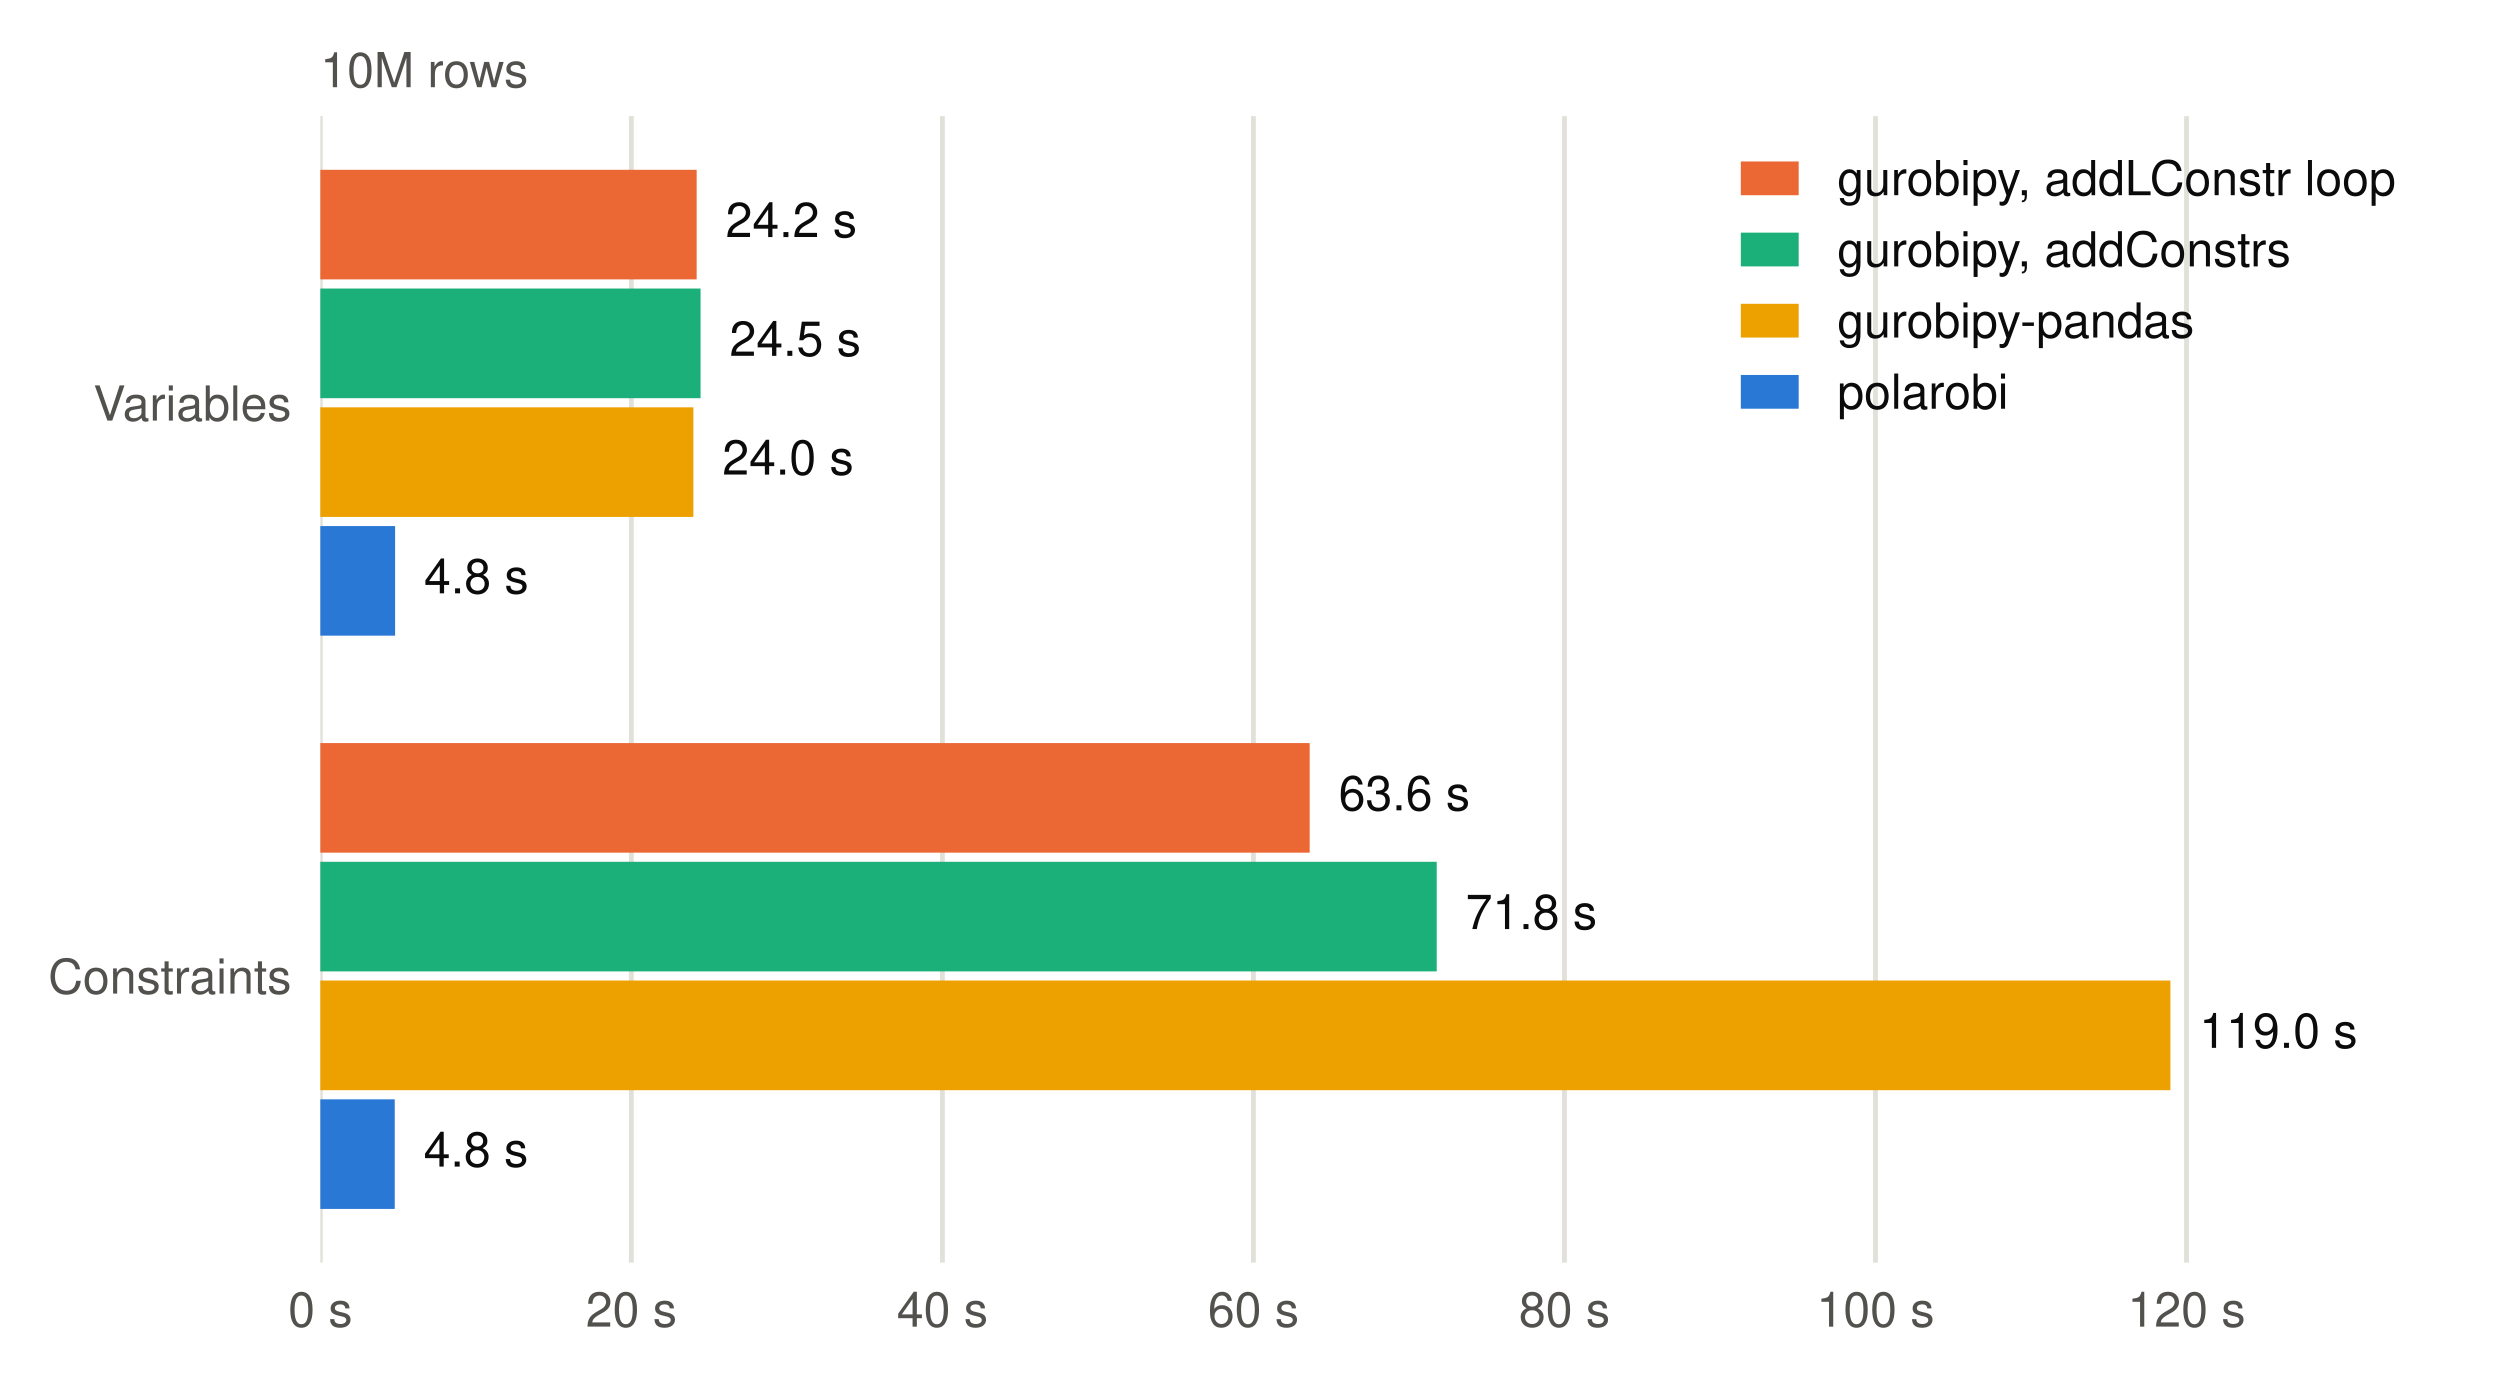
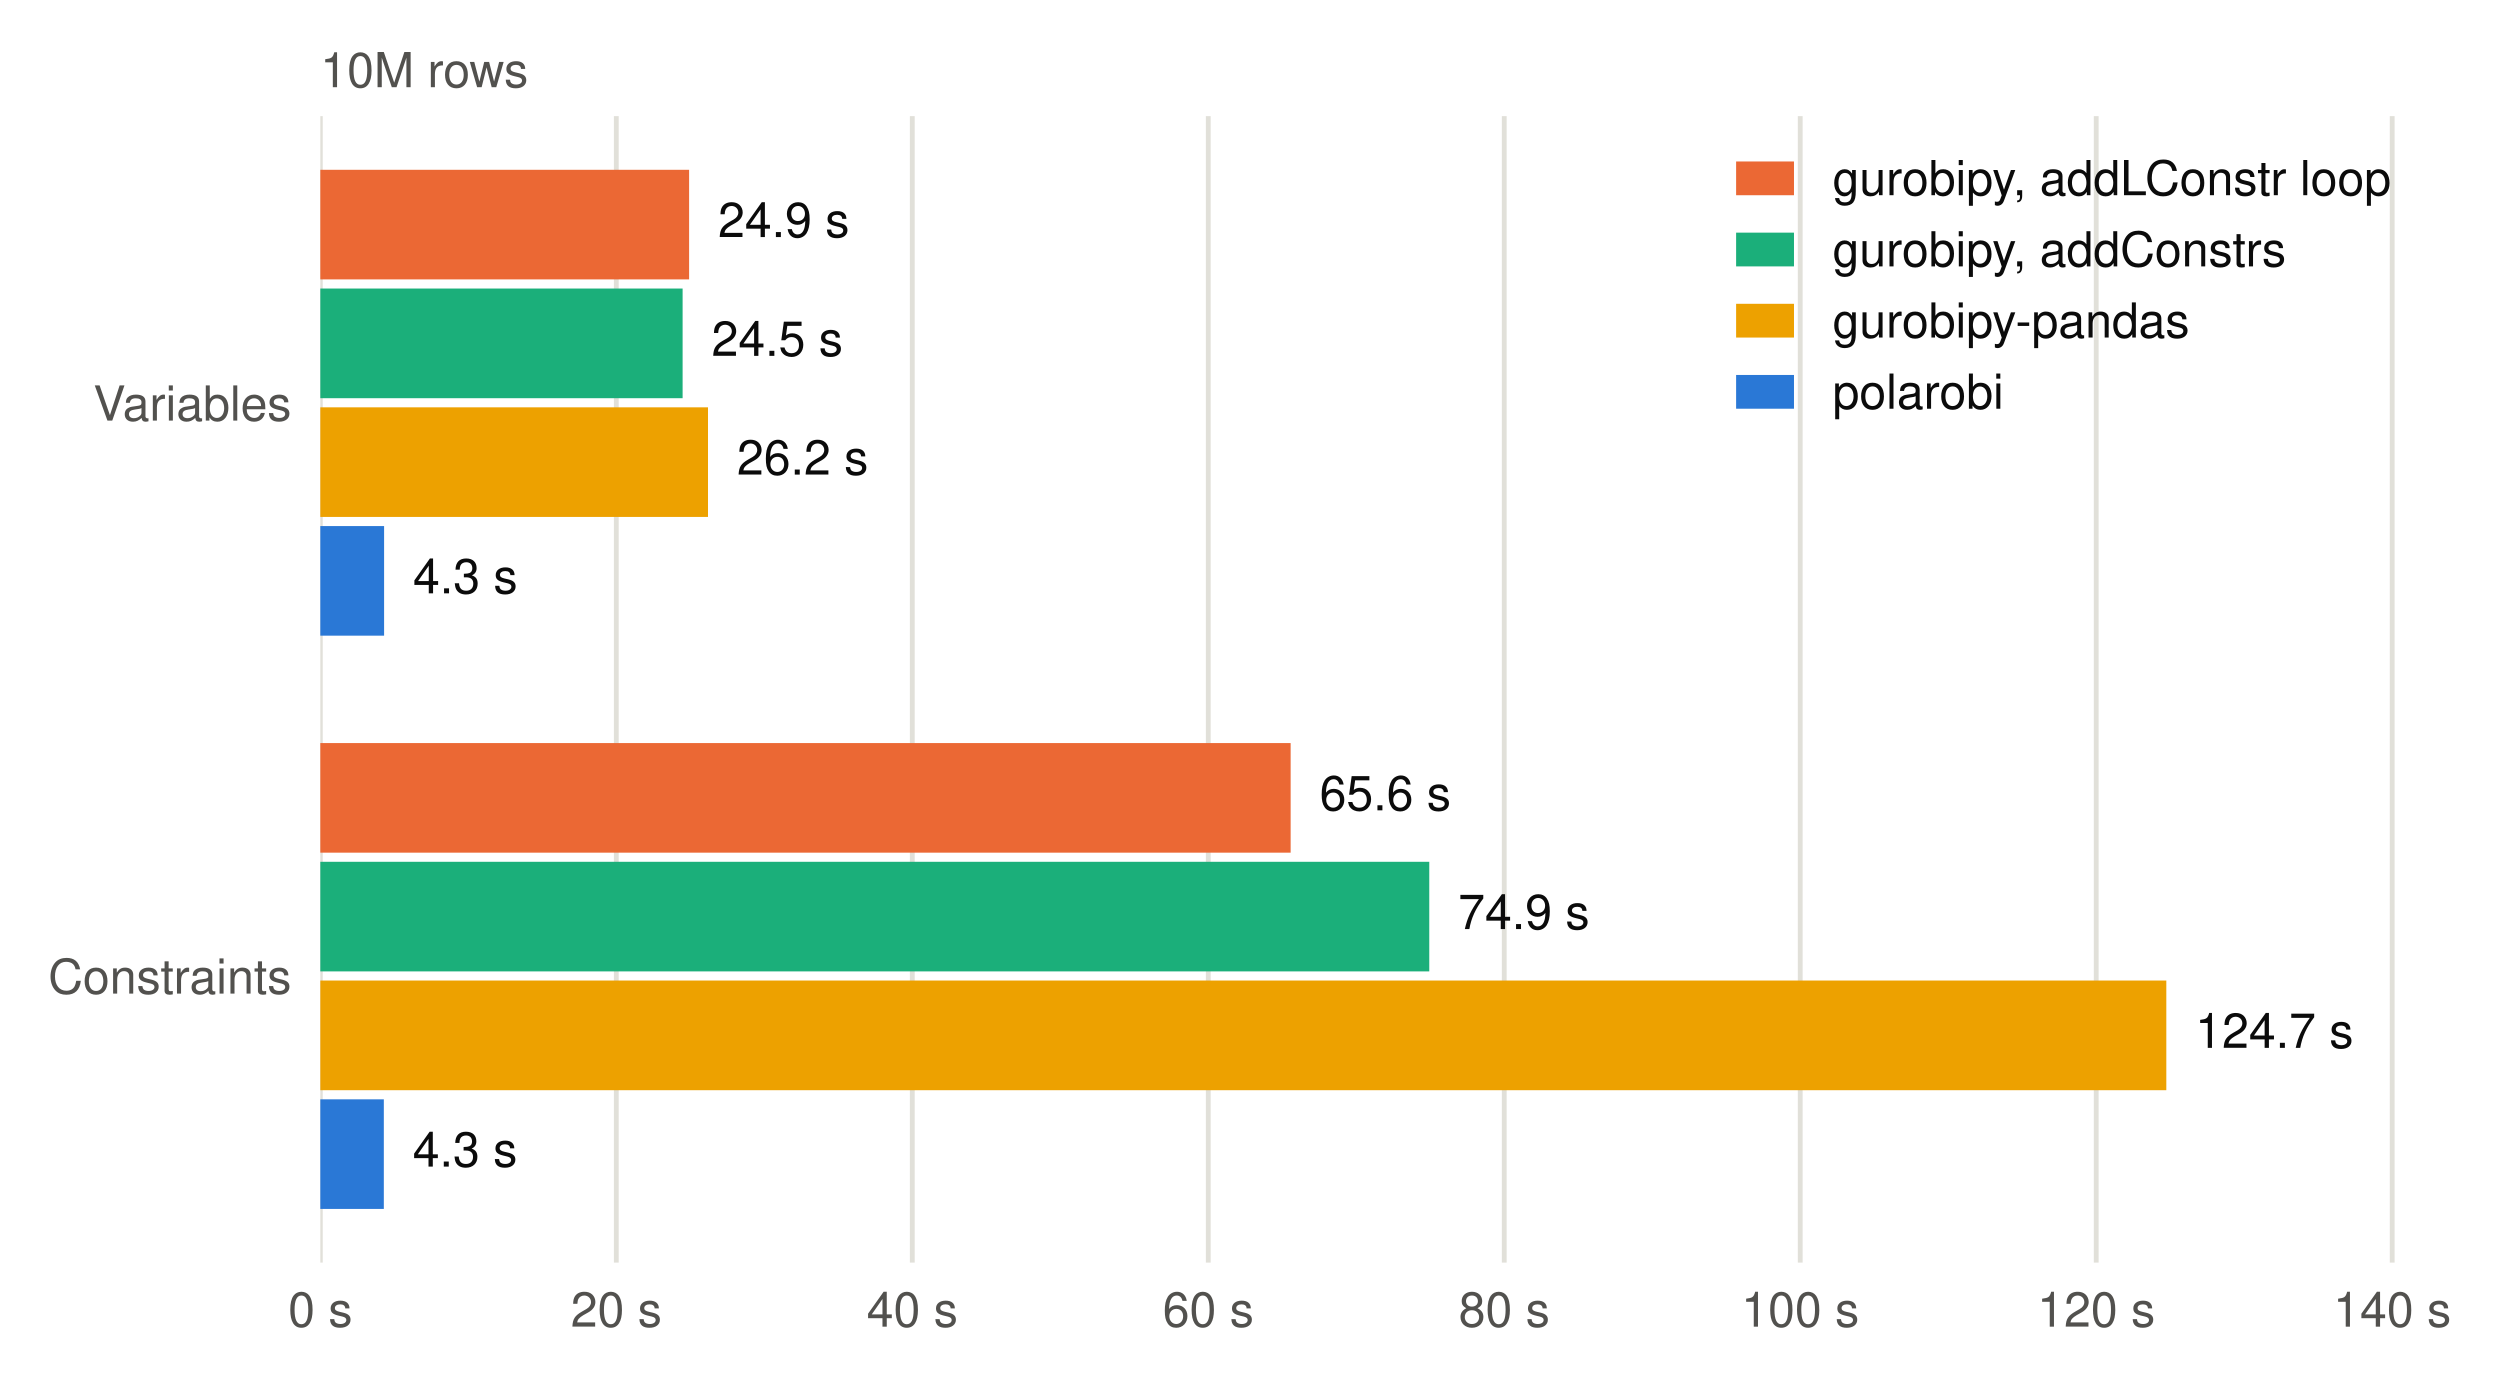
<svg xmlns="http://www.w3.org/2000/svg" width="518.4pt" height="288pt" viewBox="0 0 518.4 288" version="1.1">
  <defs>
    <style type="text/css">*{stroke-linejoin: round; stroke-linecap: butt}</style>
  </defs>
  <g id="figure_1">
    <g id="patch_1">
      <path d="M 0 288  L 518.4 288  L 518.4 0  L 0 0  L 0 288  z " style="fill: none; opacity: 0" />
    </g>
    <g id="axes_1">
      <g id="patch_2">
-         <path d="M 66.422 261.815  L 507.6 261.815  L 507.6 24.08  L 66.422 24.08  L 66.422 261.815  z " style="fill: none" />
+         <path d="M 66.422 261.815  L 506.624 261.815  L 506.624 24.08  L 66.422 24.08  L 66.422 261.815  z " style="fill: none" />
      </g>
      <g id="matplotlib.axis_1">
        <g id="xtick_1">
          <g id="line2d_1">
-             <path d="M 66.422 261.815  L 66.422 24.08  " clip-path="url(#p975b463047)" style="fill: none; stroke: #e1e0d9; stroke-linecap: square" />
+             <path d="M 66.422 261.815  L 66.422 24.08  " clip-path="url(#p6d90e684ef)" style="fill: none; stroke: #e1e0d9; stroke-linecap: square" />
          </g>
          <g id="line2d_2" />
          <g id="text_1">
            <text style="font-size: 10px; font-family: 'Segoe UI', 'Helvetica', 'Arial', 'DejaVu Sans', sans-serif; text-anchor: middle; fill: #52514e" x="66.422" y="275.096" transform="rotate(-0 66.42188 275.0955)">0 s</text>
          </g>
        </g>
        <g id="xtick_2">
          <g id="line2d_3">
-             <path d="M 130.918 261.815  L 130.918 24.08  " clip-path="url(#p975b463047)" style="fill: none; stroke: #e1e0d9; stroke-linecap: square" />
+             <path d="M 127.797 261.815  L 127.797 24.08  " clip-path="url(#p6d90e684ef)" style="fill: none; stroke: #e1e0d9; stroke-linecap: square" />
          </g>
          <g id="line2d_4" />
          <g id="text_2">
-             <text style="font-size: 10px; font-family: 'Segoe UI', 'Helvetica', 'Arial', 'DejaVu Sans', sans-serif; text-anchor: middle; fill: #52514e" x="130.918" y="275.096" transform="rotate(-0 130.9176 275.0955)">20 s</text>
+             <text style="font-size: 10px; font-family: 'Segoe UI', 'Helvetica', 'Arial', 'DejaVu Sans', sans-serif; text-anchor: middle; fill: #52514e" x="127.797" y="275.096" transform="rotate(-0 127.7968 275.0955)">20 s</text>
          </g>
        </g>
        <g id="xtick_3">
          <g id="line2d_5">
-             <path d="M 195.413 261.815  L 195.413 24.08  " clip-path="url(#p975b463047)" style="fill: none; stroke: #e1e0d9; stroke-linecap: square" />
+             <path d="M 189.172 261.815  L 189.172 24.08  " clip-path="url(#p6d90e684ef)" style="fill: none; stroke: #e1e0d9; stroke-linecap: square" />
          </g>
          <g id="line2d_6" />
          <g id="text_3">
-             <text style="font-size: 10px; font-family: 'Segoe UI', 'Helvetica', 'Arial', 'DejaVu Sans', sans-serif; text-anchor: middle; fill: #52514e" x="195.413" y="275.096" transform="rotate(-0 195.4134 275.0955)">40 s</text>
+             <text style="font-size: 10px; font-family: 'Segoe UI', 'Helvetica', 'Arial', 'DejaVu Sans', sans-serif; text-anchor: middle; fill: #52514e" x="189.172" y="275.096" transform="rotate(-0 189.1717 275.0955)">40 s</text>
          </g>
        </g>
        <g id="xtick_4">
          <g id="line2d_7">
-             <path d="M 259.909 261.815  L 259.909 24.08  " clip-path="url(#p975b463047)" style="fill: none; stroke: #e1e0d9; stroke-linecap: square" />
+             <path d="M 250.547 261.815  L 250.547 24.08  " clip-path="url(#p6d90e684ef)" style="fill: none; stroke: #e1e0d9; stroke-linecap: square" />
          </g>
          <g id="line2d_8" />
          <g id="text_4">
-             <text style="font-size: 10px; font-family: 'Segoe UI', 'Helvetica', 'Arial', 'DejaVu Sans', sans-serif; text-anchor: middle; fill: #52514e" x="259.909" y="275.096" transform="rotate(-0 259.9092 275.0955)">60 s</text>
+             <text style="font-size: 10px; font-family: 'Segoe UI', 'Helvetica', 'Arial', 'DejaVu Sans', sans-serif; text-anchor: middle; fill: #52514e" x="250.547" y="275.096" transform="rotate(-0 250.5465 275.0955)">60 s</text>
          </g>
        </g>
        <g id="xtick_5">
          <g id="line2d_9">
-             <path d="M 324.405 261.815  L 324.405 24.08  " clip-path="url(#p975b463047)" style="fill: none; stroke: #e1e0d9; stroke-linecap: square" />
+             <path d="M 311.921 261.815  L 311.921 24.08  " clip-path="url(#p6d90e684ef)" style="fill: none; stroke: #e1e0d9; stroke-linecap: square" />
          </g>
          <g id="line2d_10" />
          <g id="text_5">
-             <text style="font-size: 10px; font-family: 'Segoe UI', 'Helvetica', 'Arial', 'DejaVu Sans', sans-serif; text-anchor: middle; fill: #52514e" x="324.405" y="275.096" transform="rotate(-0 324.4049 275.0955)">80 s</text>
+             <text style="font-size: 10px; font-family: 'Segoe UI', 'Helvetica', 'Arial', 'DejaVu Sans', sans-serif; text-anchor: middle; fill: #52514e" x="311.921" y="275.096" transform="rotate(-0 311.9214 275.0955)">80 s</text>
          </g>
        </g>
        <g id="xtick_6">
          <g id="line2d_11">
-             <path d="M 388.901 261.815  L 388.901 24.08  " clip-path="url(#p975b463047)" style="fill: none; stroke: #e1e0d9; stroke-linecap: square" />
+             <path d="M 373.296 261.815  L 373.296 24.08  " clip-path="url(#p6d90e684ef)" style="fill: none; stroke: #e1e0d9; stroke-linecap: square" />
          </g>
          <g id="line2d_12" />
          <g id="text_6">
-             <text style="font-size: 10px; font-family: 'Segoe UI', 'Helvetica', 'Arial', 'DejaVu Sans', sans-serif; text-anchor: middle; fill: #52514e" x="388.901" y="275.096" transform="rotate(-0 388.9007 275.0955)">100 s</text>
+             <text style="font-size: 10px; font-family: 'Segoe UI', 'Helvetica', 'Arial', 'DejaVu Sans', sans-serif; text-anchor: middle; fill: #52514e" x="373.296" y="275.096" transform="rotate(-0 373.2963 275.0955)">100 s</text>
          </g>
        </g>
        <g id="xtick_7">
          <g id="line2d_13">
-             <path d="M 453.396 261.815  L 453.396 24.08  " clip-path="url(#p975b463047)" style="fill: none; stroke: #e1e0d9; stroke-linecap: square" />
+             <path d="M 434.671 261.815  L 434.671 24.08  " clip-path="url(#p6d90e684ef)" style="fill: none; stroke: #e1e0d9; stroke-linecap: square" />
          </g>
          <g id="line2d_14" />
          <g id="text_7">
-             <text style="font-size: 10px; font-family: 'Segoe UI', 'Helvetica', 'Arial', 'DejaVu Sans', sans-serif; text-anchor: middle; fill: #52514e" x="453.396" y="275.096" transform="rotate(-0 453.3964 275.0955)">120 s</text>
+             <text style="font-size: 10px; font-family: 'Segoe UI', 'Helvetica', 'Arial', 'DejaVu Sans', sans-serif; text-anchor: middle; fill: #52514e" x="434.671" y="275.096" transform="rotate(-0 434.6712 275.0955)">120 s</text>
+           </g>
+         </g>
+         <g id="xtick_8">
+           <g id="line2d_15">
+             <path d="M 496.046 261.815  L 496.046 24.08  " clip-path="url(#p6d90e684ef)" style="fill: none; stroke: #e1e0d9; stroke-linecap: square" />
+           </g>
+           <g id="line2d_16" />
+           <g id="text_8">
+             <text style="font-size: 10px; font-family: 'Segoe UI', 'Helvetica', 'Arial', 'DejaVu Sans', sans-serif; text-anchor: middle; fill: #52514e" x="496.046" y="275.096" transform="rotate(-0 496.0461 275.0955)">140 s</text>
          </g>
        </g>
      </g>
      <g id="matplotlib.axis_2">
        <g id="ytick_1">
-           <g id="line2d_15" />
-           <g id="text_8">
+           <g id="line2d_17" />
+           <g id="text_9">
            <text style="font-size: 10px; font-family: 'Segoe UI', 'Helvetica', 'Arial', 'DejaVu Sans', sans-serif; text-anchor: end; fill: #52514e" x="60.422" y="87.216" transform="rotate(-0 60.42188 87.21558)">Variables</text>
          </g>
        </g>
        <g id="ytick_2">
-           <g id="line2d_16" />
-           <g id="text_9">
+           <g id="line2d_18" />
+           <g id="text_10">
            <text style="font-size: 10px; font-family: 'Segoe UI', 'Helvetica', 'Arial', 'DejaVu Sans', sans-serif; text-anchor: end; fill: #52514e" x="60.422" y="206.036" transform="rotate(-0 60.42188 206.0362)">Constraints</text>
          </g>
        </g>
      </g>
      <g id="patch_3">
-         <path d="M 66.422 35.212  L 144.461 35.212  L 144.461 57.942  L 66.422 57.942  z " clip-path="url(#p975b463047)" style="fill: #eb6834" />
+         <path d="M 66.422 35.212  L 142.894 35.212  L 142.894 57.942  L 66.422 57.942  z " clip-path="url(#p6d90e684ef)" style="fill: #eb6834" />
      </g>
      <g id="patch_4">
-         <path d="M 66.422 154.08  L 271.577 154.08  L 271.577 176.81  L 66.422 176.81  z " clip-path="url(#p975b463047)" style="fill: #eb6834" />
-       </g>
-       <g id="text_10">
-         <text style="font-size: 10px; font-family: 'Segoe UI', 'Helvetica', 'Arial', 'DejaVu Sans', sans-serif; text-anchor: start; fill: #0b0b0b" x="150.461" y="49.165" transform="rotate(-0 150.4605 49.16525)">24.2 s</text>
+         <path d="M 66.422 154.08  L 267.627 154.08  L 267.627 176.81  L 66.422 176.81  z " clip-path="url(#p6d90e684ef)" style="fill: #eb6834" />
      </g>
      <g id="text_11">
-         <text style="font-size: 10px; font-family: 'Segoe UI', 'Helvetica', 'Arial', 'DejaVu Sans', sans-serif; text-anchor: start; fill: #0b0b0b" x="277.577" y="168.033" transform="rotate(-0 277.5771 168.0327)">63.6 s</text>
+         <text style="font-size: 10px; font-family: 'Segoe UI', 'Helvetica', 'Arial', 'DejaVu Sans', sans-serif; text-anchor: start; fill: #0b0b0b" x="148.894" y="49.165" transform="rotate(-0 148.8944 49.16525)">24.9 s</text>
+       </g>
+       <g id="text_12">
+         <text style="font-size: 10px; font-family: 'Segoe UI', 'Helvetica', 'Arial', 'DejaVu Sans', sans-serif; text-anchor: start; fill: #0b0b0b" x="273.627" y="168.033" transform="rotate(-0 273.6273 168.0327)">65.6 s</text>
      </g>
      <g id="patch_5">
-         <path d="M 66.422 59.837  L 145.27 59.837  L 145.27 82.567  L 66.422 82.567  z " clip-path="url(#p975b463047)" style="fill: #1baf7a" />
+         <path d="M 66.422 59.837  L 141.547 59.837  L 141.547 82.567  L 66.422 82.567  z " clip-path="url(#p6d90e684ef)" style="fill: #1baf7a" />
      </g>
      <g id="patch_6">
-         <path d="M 66.422 178.704  L 297.919 178.704  L 297.919 201.434  L 66.422 201.434  z " clip-path="url(#p975b463047)" style="fill: #1baf7a" />
-       </g>
-       <g id="text_12">
-         <text style="font-size: 10px; font-family: 'Segoe UI', 'Helvetica', 'Arial', 'DejaVu Sans', sans-serif; text-anchor: start; fill: #0b0b0b" x="151.27" y="73.79" transform="rotate(-0 151.2695 73.78969)">24.5 s</text>
+         <path d="M 66.422 178.704  L 296.373 178.704  L 296.373 201.434  L 66.422 201.434  z " clip-path="url(#p6d90e684ef)" style="fill: #1baf7a" />
      </g>
      <g id="text_13">
-         <text style="font-size: 10px; font-family: 'Segoe UI', 'Helvetica', 'Arial', 'DejaVu Sans', sans-serif; text-anchor: start; fill: #0b0b0b" x="303.919" y="192.657" transform="rotate(-0 303.9193 192.6572)">71.8 s</text>
+         <text style="font-size: 10px; font-family: 'Segoe UI', 'Helvetica', 'Arial', 'DejaVu Sans', sans-serif; text-anchor: start; fill: #0b0b0b" x="147.547" y="73.79" transform="rotate(-0 147.5471 73.78969)">24.5 s</text>
+       </g>
+       <g id="text_14">
+         <text style="font-size: 10px; font-family: 'Segoe UI', 'Helvetica', 'Arial', 'DejaVu Sans', sans-serif; text-anchor: start; fill: #0b0b0b" x="302.373" y="192.657" transform="rotate(-0 302.3732 192.6572)">74.9 s</text>
      </g>
      <g id="patch_7">
-         <path d="M 66.422 84.461  L 143.778 84.461  L 143.778 107.191  L 66.422 107.191  z " clip-path="url(#p975b463047)" style="fill: #eda100" />
+         <path d="M 66.422 84.461  L 146.811 84.461  L 146.811 107.191  L 66.422 107.191  z " clip-path="url(#p6d90e684ef)" style="fill: #eda100" />
      </g>
      <g id="patch_8">
-         <path d="M 66.422 203.329  L 450.055 203.329  L 450.055 226.059  L 66.422 226.059  z " clip-path="url(#p975b463047)" style="fill: #eda100" />
-       </g>
-       <g id="text_14">
-         <text style="font-size: 10px; font-family: 'Segoe UI', 'Helvetica', 'Arial', 'DejaVu Sans', sans-serif; text-anchor: start; fill: #0b0b0b" x="149.778" y="98.414" transform="rotate(-0 149.7775 98.41412)">24.0 s</text>
+         <path d="M 66.422 203.329  L 449.207 203.329  L 449.207 226.059  L 66.422 226.059  z " clip-path="url(#p6d90e684ef)" style="fill: #eda100" />
      </g>
      <g id="text_15">
-         <text style="font-size: 10px; font-family: 'Segoe UI', 'Helvetica', 'Arial', 'DejaVu Sans', sans-serif; text-anchor: start; fill: #0b0b0b" x="456.055" y="217.282" transform="rotate(-0 456.055 217.2816)">119.0 s</text>
+         <text style="font-size: 10px; font-family: 'Segoe UI', 'Helvetica', 'Arial', 'DejaVu Sans', sans-serif; text-anchor: start; fill: #0b0b0b" x="152.811" y="98.414" transform="rotate(-0 152.8107 98.41412)">26.2 s</text>
+       </g>
+       <g id="text_16">
+         <text style="font-size: 10px; font-family: 'Segoe UI', 'Helvetica', 'Arial', 'DejaVu Sans', sans-serif; text-anchor: start; fill: #0b0b0b" x="455.207" y="217.282" transform="rotate(-0 455.2066 217.2816)">124.7 s</text>
      </g>
      <g id="patch_9">
-         <path d="M 66.422 109.086  L 81.928 109.086  L 81.928 131.816  L 66.422 131.816  z " clip-path="url(#p975b463047)" style="fill: #2a78d6" />
+         <path d="M 66.422 109.086  L 79.646 109.086  L 79.646 131.816  L 66.422 131.816  z " clip-path="url(#p6d90e684ef)" style="fill: #2a78d6" />
      </g>
      <g id="patch_10">
-         <path d="M 66.422 227.953  L 81.853 227.953  L 81.853 250.683  L 66.422 250.683  z " clip-path="url(#p975b463047)" style="fill: #2a78d6" />
-       </g>
-       <g id="text_16">
-         <text style="font-size: 10px; font-family: 'Segoe UI', 'Helvetica', 'Arial', 'DejaVu Sans', sans-serif; text-anchor: start; fill: #0b0b0b" x="87.928" y="123.039" transform="rotate(-0 87.92791 123.0386)">4.8 s</text>
+         <path d="M 66.422 227.953  L 79.591 227.953  L 79.591 250.683  L 66.422 250.683  z " clip-path="url(#p6d90e684ef)" style="fill: #2a78d6" />
      </g>
      <g id="text_17">
-         <text style="font-size: 10px; font-family: 'Segoe UI', 'Helvetica', 'Arial', 'DejaVu Sans', sans-serif; text-anchor: start; fill: #0b0b0b" x="87.853" y="241.906" transform="rotate(-0 87.85308 241.906)">4.8 s</text>
+         <text style="font-size: 10px; font-family: 'Segoe UI', 'Helvetica', 'Arial', 'DejaVu Sans', sans-serif; text-anchor: start; fill: #0b0b0b" x="85.646" y="123.039" transform="rotate(-0 85.64562 123.0386)">4.3 s</text>
      </g>
      <g id="text_18">
+         <text style="font-size: 10px; font-family: 'Segoe UI', 'Helvetica', 'Arial', 'DejaVu Sans', sans-serif; text-anchor: start; fill: #0b0b0b" x="85.591" y="241.906" transform="rotate(-0 85.59084 241.906)">4.3 s</text>
+       </g>
+       <g id="text_19">
        <text style="font-size: 10px; font-family: 'Segoe UI', 'Helvetica', 'Arial', 'DejaVu Sans', sans-serif; text-anchor: start; fill: #52514e" x="66.422" y="18.08" transform="rotate(-0 66.42188 18.08027)">10M rows</text>
      </g>
      <g id="legend_1">
        <g id="patch_11">
-           <path d="M 360.977 40.483  L 372.977 40.483  L 372.977 33.483  L 360.977 33.483  z " style="fill: #eb6834" />
+           <path d="M 360.001 40.483  L 372.001 40.483  L 372.001 33.483  L 360.001 33.483  z " style="fill: #eb6834" />
        </g>
-         <g id="text_19">
-           <text style="font-size: 10px; font-family: 'Segoe UI', 'Helvetica', 'Arial', 'DejaVu Sans', sans-serif; text-anchor: start; fill: #0b0b0b" x="380.977" y="40.483" transform="rotate(-0 380.9766 40.4834)">gurobipy, addLConstr loop</text>
+         <g id="text_20">
+           <text style="font-size: 10px; font-family: 'Segoe UI', 'Helvetica', 'Arial', 'DejaVu Sans', sans-serif; text-anchor: start; fill: #0b0b0b" x="380.001" y="40.483" transform="rotate(-0 380.0008 40.4834)">gurobipy, addLConstr loop</text>
        </g>
        <g id="patch_12">
-           <path d="M 360.977 55.24  L 372.977 55.24  L 372.977 48.24  L 360.977 48.24  z " style="fill: #1baf7a" />
+           <path d="M 360.001 55.24  L 372.001 55.24  L 372.001 48.24  L 360.001 48.24  z " style="fill: #1baf7a" />
        </g>
-         <g id="text_20">
-           <text style="font-size: 10px; font-family: 'Segoe UI', 'Helvetica', 'Arial', 'DejaVu Sans', sans-serif; text-anchor: start; fill: #0b0b0b" x="380.977" y="55.24" transform="rotate(-0 380.9766 55.23965)">gurobipy, addConstrs</text>
+         <g id="text_21">
+           <text style="font-size: 10px; font-family: 'Segoe UI', 'Helvetica', 'Arial', 'DejaVu Sans', sans-serif; text-anchor: start; fill: #0b0b0b" x="380.001" y="55.24" transform="rotate(-0 380.0008 55.23965)">gurobipy, addConstrs</text>
        </g>
        <g id="patch_13">
-           <path d="M 360.977 69.996  L 372.977 69.996  L 372.977 62.996  L 360.977 62.996  z " style="fill: #eda100" />
+           <path d="M 360.001 69.996  L 372.001 69.996  L 372.001 62.996  L 360.001 62.996  z " style="fill: #eda100" />
        </g>
-         <g id="text_21">
-           <text style="font-size: 10px; font-family: 'Segoe UI', 'Helvetica', 'Arial', 'DejaVu Sans', sans-serif; text-anchor: start; fill: #0b0b0b" x="380.977" y="69.996" transform="rotate(-0 380.9766 69.9959)">gurobipy-pandas</text>
+         <g id="text_22">
+           <text style="font-size: 10px; font-family: 'Segoe UI', 'Helvetica', 'Arial', 'DejaVu Sans', sans-serif; text-anchor: start; fill: #0b0b0b" x="380.001" y="69.996" transform="rotate(-0 380.0008 69.9959)">gurobipy-pandas</text>
        </g>
        <g id="patch_14">
-           <path d="M 360.977 84.752  L 372.977 84.752  L 372.977 77.752  L 360.977 77.752  z " style="fill: #2a78d6" />
+           <path d="M 360.001 84.752  L 372.001 84.752  L 372.001 77.752  L 360.001 77.752  z " style="fill: #2a78d6" />
        </g>
-         <g id="text_22">
-           <text style="font-size: 10px; font-family: 'Segoe UI', 'Helvetica', 'Arial', 'DejaVu Sans', sans-serif; text-anchor: start; fill: #0b0b0b" x="380.977" y="84.752" transform="rotate(-0 380.9766 84.75215)">polarobi</text>
+         <g id="text_23">
+           <text style="font-size: 10px; font-family: 'Segoe UI', 'Helvetica', 'Arial', 'DejaVu Sans', sans-serif; text-anchor: start; fill: #0b0b0b" x="380.001" y="84.752" transform="rotate(-0 380.0008 84.75215)">polarobi</text>
        </g>
      </g>
    </g>
  </g>
  <defs>
-     <clipPath id="p975b463047">
-       <rect x="66.422" y="24.08" width="441.178" height="237.735" />
+     <clipPath id="p6d90e684ef">
+       <rect x="66.422" y="24.08" width="440.202" height="237.735" />
    </clipPath>
  </defs>
</svg>
